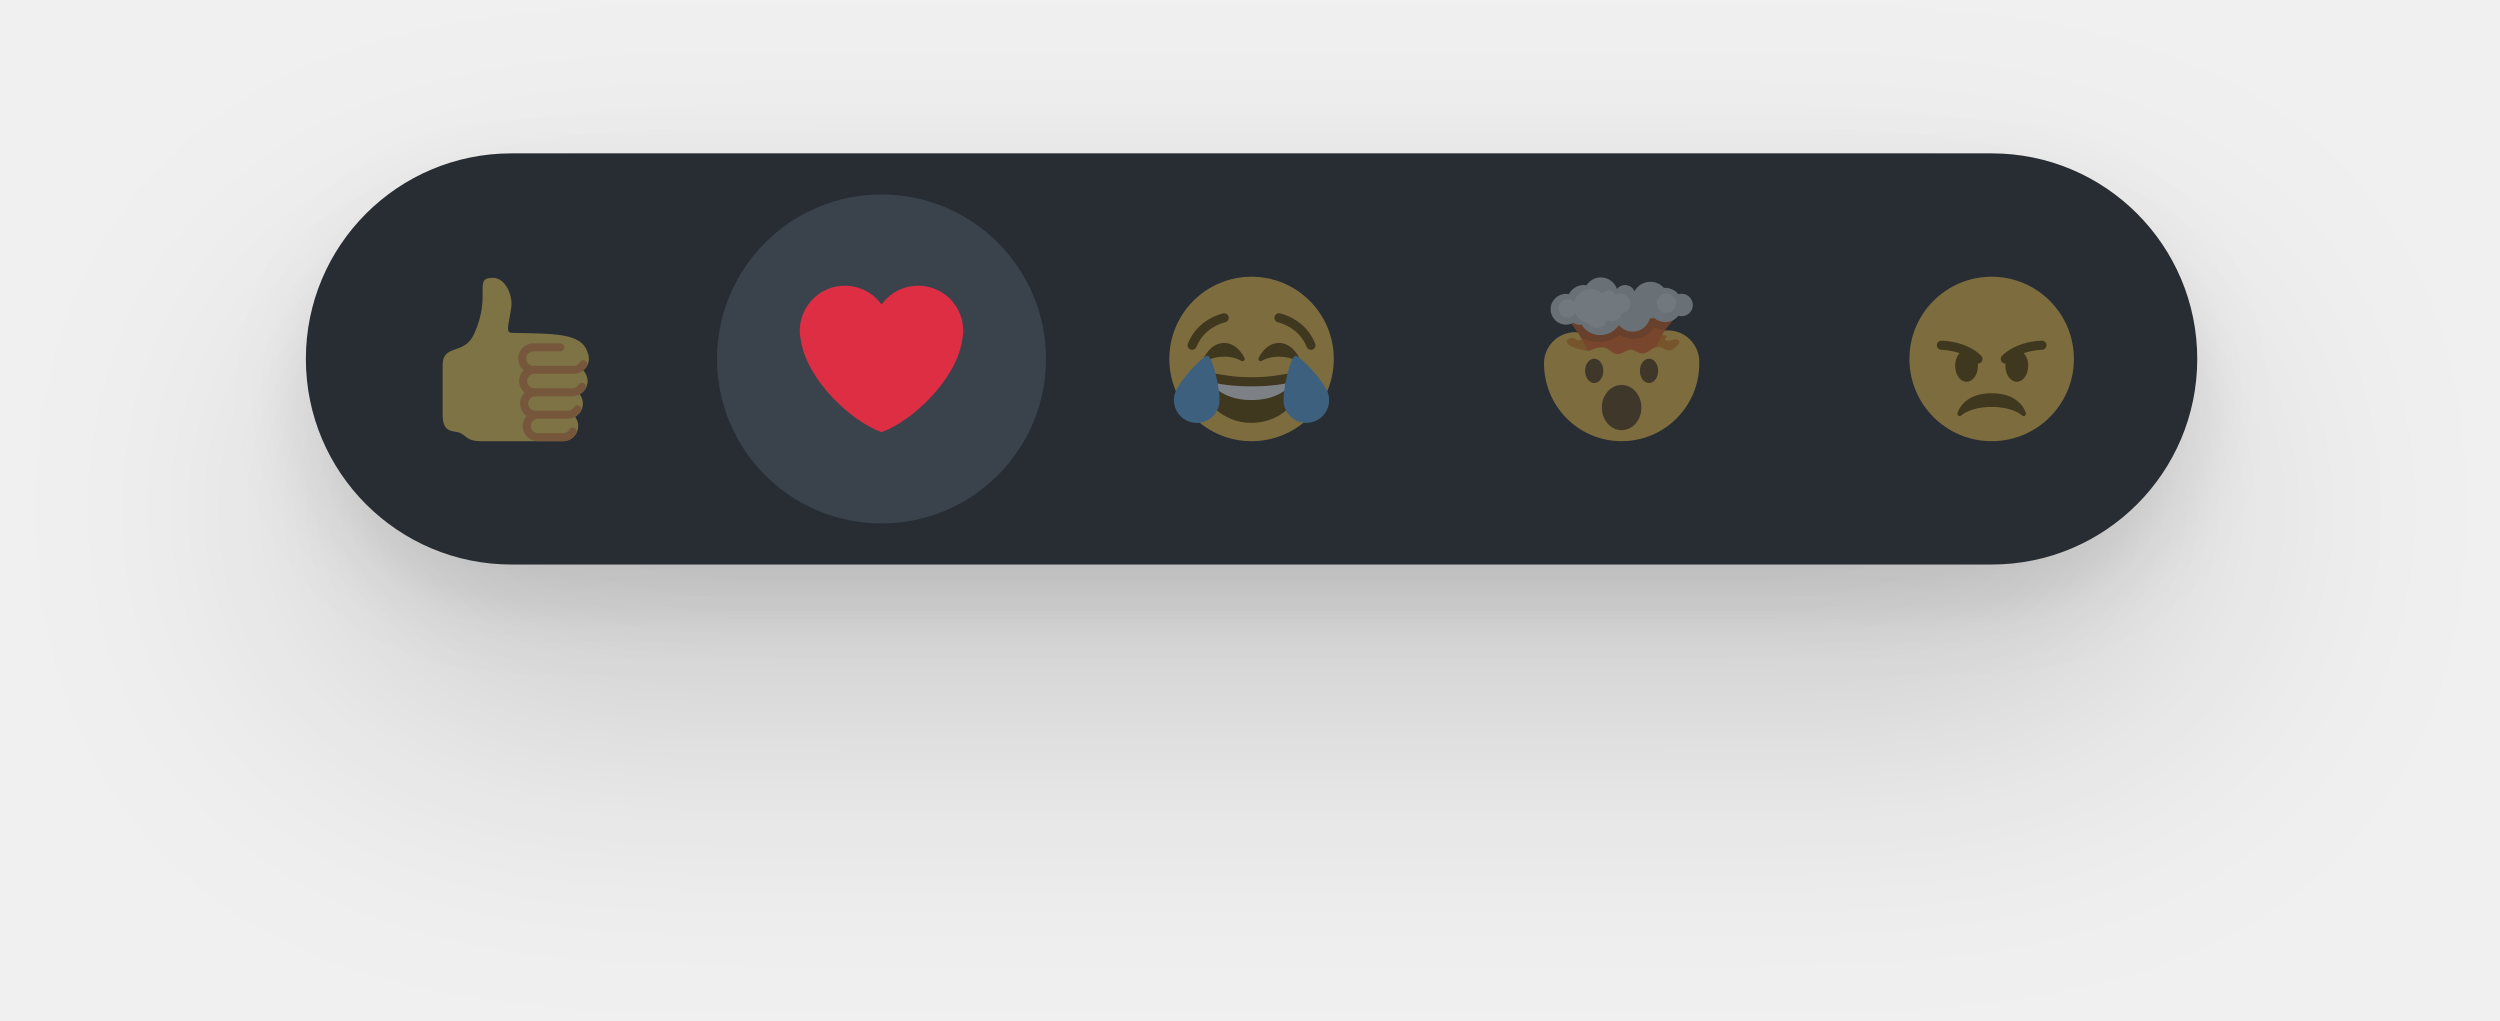
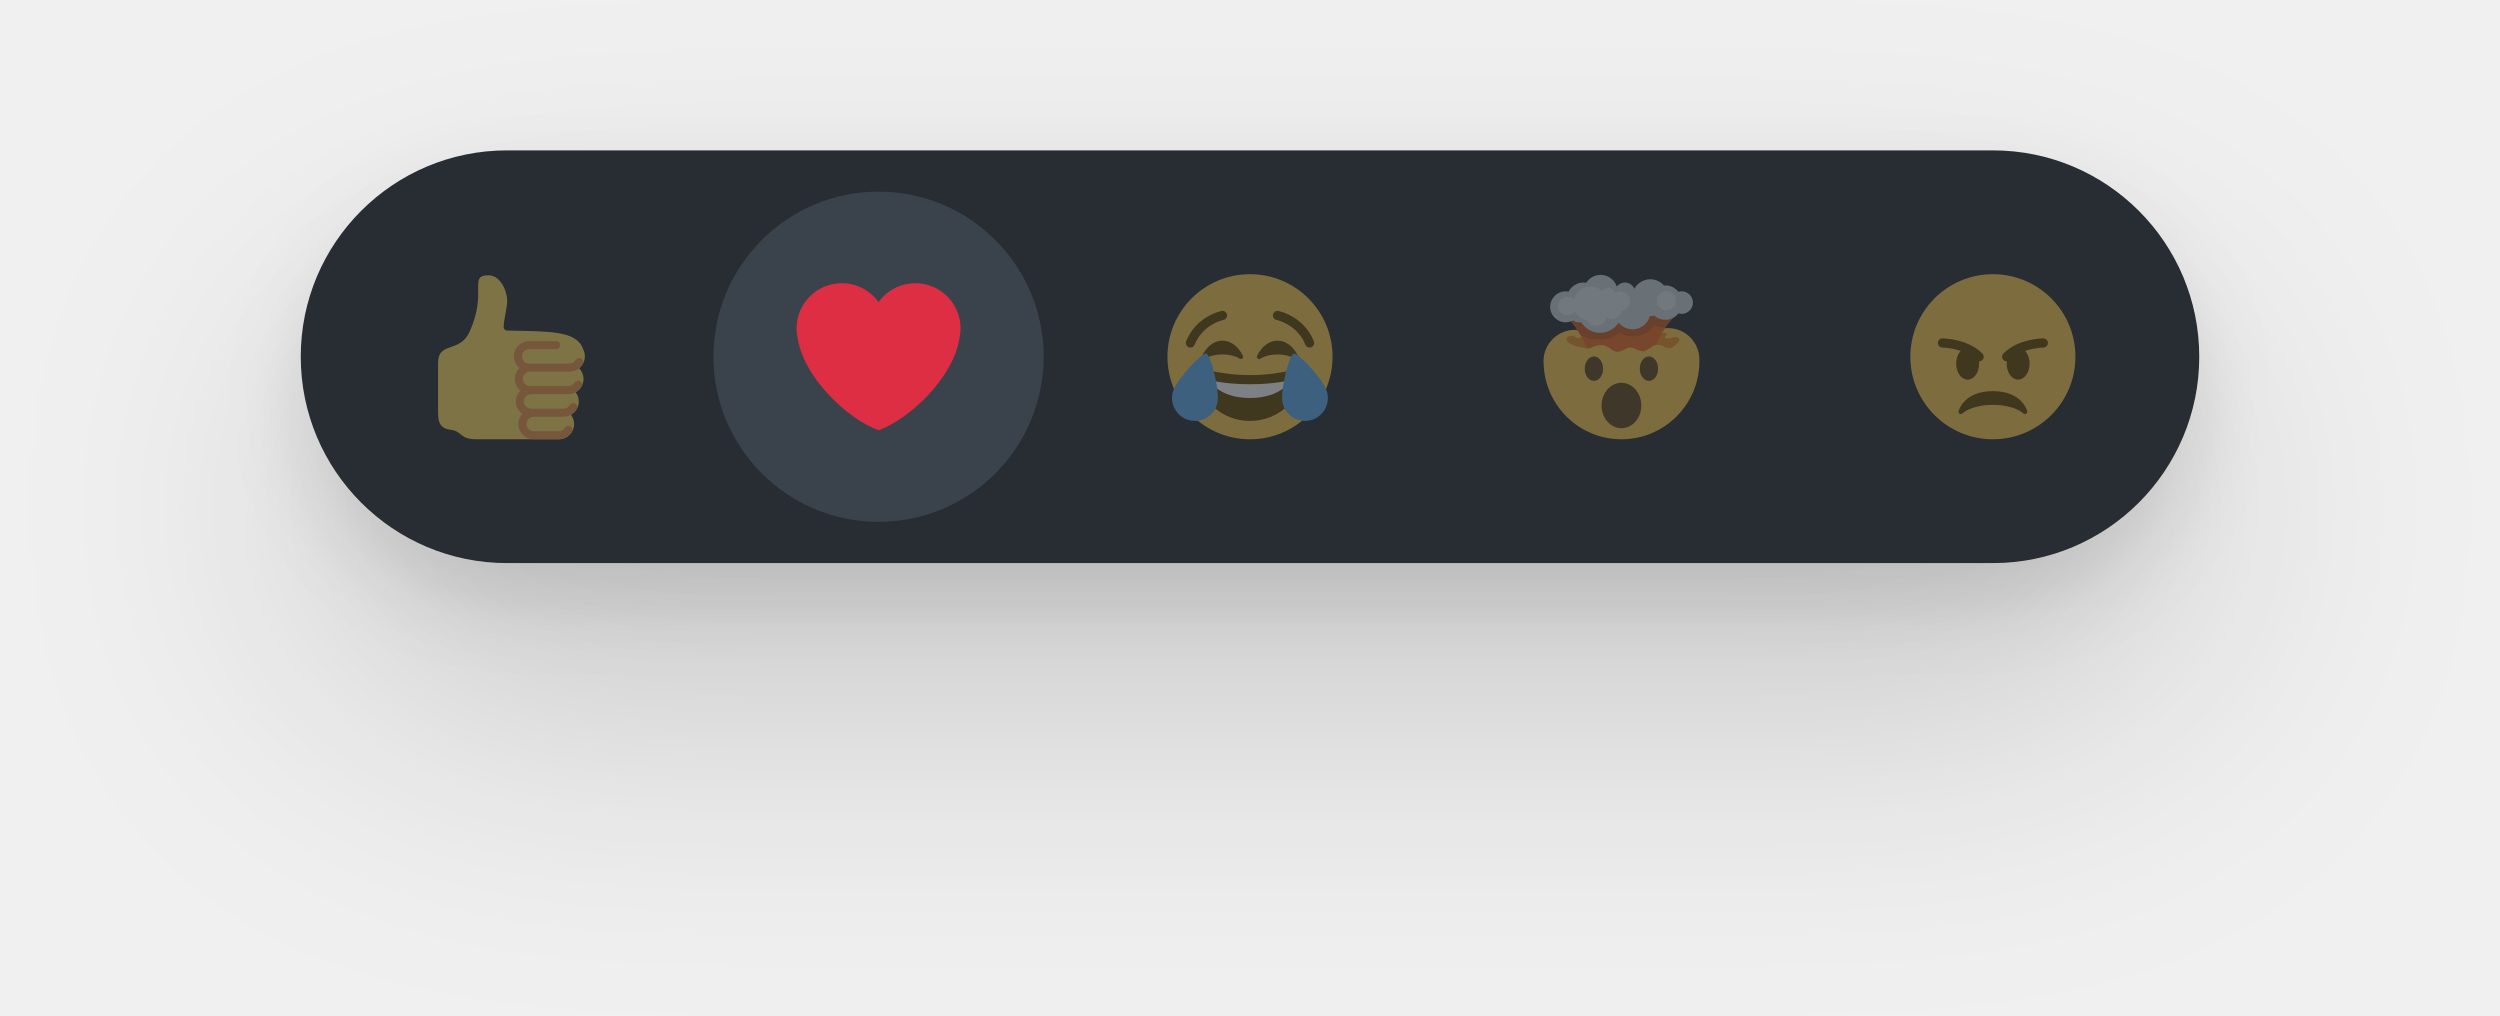
- <svg xmlns="http://www.w3.org/2000/svg" width="267" height="109" viewBox="0 0 267 109" fill="none">
-   <g filter="url(#filter0_dd_10117_29999)">
-     <rect x="32.666" y="16.379" width="202" height="43.913" rx="21.956" fill="#272D33" />
+ <svg xmlns="http://www.w3.org/2000/svg" width="266" height="108" viewBox="0 0 266 108" fill="none">
+   <g filter="url(#filter0_dd_9873_259276)">
+     <rect x="32" y="16" width="202" height="43.913" rx="21.956" fill="#272D33" />
    <g opacity="0.4">
-       <g clip-path="url(#clip0_10117_29999)">
-         <path d="M62.896 38.295C62.896 38.05 62.838 37.819 62.74 37.61C62.085 35.499 59.022 35.653 54.665 35.55C53.937 35.533 54.353 34.673 54.609 32.785C54.775 31.557 53.983 29.671 52.652 29.671C50.458 29.671 52.569 31.402 50.628 35.683C49.592 37.971 47.274 36.689 47.274 38.987V44.217C47.274 45.111 47.362 45.971 48.62 46.112C49.839 46.249 49.565 47.118 51.324 47.118H60.128C61.025 47.118 61.754 46.389 61.754 45.492C61.754 45.12 61.624 44.781 61.413 44.507C61.911 44.229 62.253 43.703 62.253 43.093C62.253 42.722 62.123 42.383 61.913 42.109C62.412 41.831 62.755 41.305 62.755 40.694C62.755 40.251 62.575 39.849 62.286 39.554C62.655 39.256 62.896 38.805 62.896 38.295Z" fill="#FFDB5E" />
-         <path d="M57.072 39.921H61.27C61.841 39.921 62.377 39.616 62.669 39.125C62.789 38.922 62.722 38.66 62.519 38.54C62.317 38.419 62.055 38.487 61.934 38.689C61.796 38.923 61.541 39.068 61.27 39.068H56.971C56.545 39.068 56.199 38.721 56.199 38.295C56.199 37.869 56.545 37.523 56.971 37.523H59.844C60.08 37.523 60.271 37.331 60.271 37.096C60.271 36.86 60.08 36.669 59.844 36.669H56.971C56.074 36.669 55.345 37.398 55.345 38.295C55.345 38.795 55.577 39.238 55.933 39.536C55.633 39.832 55.446 40.242 55.446 40.694C55.446 41.196 55.679 41.64 56.037 41.938C55.739 42.233 55.554 42.641 55.554 43.093C55.554 43.639 55.827 44.121 56.242 44.417C55.986 44.704 55.826 45.078 55.826 45.492C55.826 46.389 56.555 47.118 57.452 47.118H60.128C60.699 47.118 61.235 46.813 61.527 46.322C61.647 46.12 61.58 45.858 61.378 45.737C61.175 45.617 60.913 45.683 60.793 45.886C60.654 46.12 60.399 46.264 60.128 46.264H57.452C57.026 46.264 56.68 45.918 56.68 45.492C56.68 45.066 57.026 44.72 57.452 44.72H60.627C61.197 44.72 61.734 44.414 62.025 43.923C62.146 43.72 62.079 43.458 61.877 43.338C61.672 43.215 61.411 43.284 61.291 43.487C61.151 43.724 60.902 43.866 60.627 43.866H57.18C56.754 43.866 56.408 43.519 56.408 43.093C56.408 42.667 56.754 42.321 57.18 42.321H61.128C61.699 42.321 62.235 42.016 62.527 41.524C62.648 41.322 62.581 41.06 62.378 40.939C62.175 40.819 61.913 40.886 61.793 41.088C61.652 41.325 61.403 41.467 61.128 41.467H57.072C56.647 41.467 56.3 41.12 56.3 40.694C56.3 40.268 56.646 39.921 57.072 39.921Z" fill="#EE9547" />
+       <g clip-path="url(#clip0_9873_259276)">
+         <path d="M62.23 37.916C62.23 37.67 62.171 37.44 62.073 37.23C61.419 35.12 58.356 35.274 53.998 35.171C53.27 35.154 53.687 34.294 53.942 32.405C54.109 31.177 53.317 29.291 51.986 29.291C49.791 29.291 51.902 31.023 49.962 35.304C48.925 37.591 46.608 36.31 46.608 38.607V43.837C46.608 44.732 46.695 45.592 47.953 45.733C49.172 45.87 48.898 46.739 50.657 46.739H59.461C60.358 46.739 61.087 46.009 61.087 45.112C61.087 44.741 60.957 44.402 60.747 44.128C61.245 43.849 61.586 43.323 61.586 42.713C61.586 42.343 61.456 42.004 61.247 41.73C61.746 41.452 62.088 40.925 62.088 40.315C62.088 39.871 61.909 39.469 61.619 39.175C61.989 38.877 62.23 38.426 62.23 37.916Z" fill="#FFDB5E" />
+         <path d="M56.406 39.542H60.604C61.175 39.542 61.711 39.237 62.002 38.745C62.122 38.543 62.056 38.281 61.853 38.16C61.65 38.04 61.388 38.108 61.268 38.31C61.13 38.544 60.874 38.688 60.603 38.688H56.305C55.879 38.688 55.532 38.342 55.532 37.916C55.532 37.49 55.879 37.143 56.305 37.143H59.177C59.413 37.143 59.604 36.952 59.604 36.717C59.604 36.481 59.413 36.29 59.177 36.29H56.304C55.408 36.29 54.678 37.019 54.678 37.916C54.678 38.416 54.91 38.858 55.266 39.157C54.966 39.452 54.779 39.862 54.779 40.315C54.779 40.816 55.012 41.261 55.371 41.559C55.072 41.853 54.888 42.262 54.888 42.714C54.888 43.26 55.16 43.742 55.575 44.037C55.319 44.325 55.159 44.699 55.159 45.113C55.159 46.01 55.889 46.739 56.785 46.739H59.461C60.032 46.739 60.568 46.434 60.86 45.943C60.981 45.74 60.914 45.478 60.711 45.358C60.508 45.238 60.246 45.304 60.126 45.506C59.987 45.74 59.732 45.885 59.461 45.885H56.785C56.36 45.885 56.013 45.539 56.013 45.113C56.013 44.687 56.36 44.34 56.785 44.34H59.96C60.531 44.34 61.068 44.035 61.359 43.544C61.479 43.34 61.413 43.078 61.21 42.959C61.006 42.836 60.745 42.905 60.625 43.107C60.484 43.345 60.235 43.486 59.96 43.486H56.514C56.088 43.486 55.741 43.139 55.741 42.714C55.741 42.288 56.088 41.941 56.514 41.941H60.462C61.032 41.941 61.569 41.636 61.86 41.145C61.981 40.942 61.914 40.68 61.712 40.56C61.508 40.44 61.247 40.506 61.127 40.709C60.986 40.946 60.737 41.087 60.462 41.087H56.406C55.98 41.087 55.633 40.741 55.633 40.315C55.633 39.889 55.98 39.542 56.406 39.542Z" fill="#EE9547" />
      </g>
    </g>
-     <rect x="76.58" y="20.77" width="35.13" height="35.13" rx="17.565" fill="#BBD9F6" fill-opacity="0.13" />
-     <g clip-path="url(#clip1_10117_29999)">
-       <path d="M102.871 35.328C102.871 32.668 100.716 30.513 98.057 30.513C96.443 30.513 95.019 31.309 94.145 32.527C93.271 31.309 91.847 30.513 90.233 30.513C87.574 30.513 85.418 32.668 85.418 35.328C85.418 35.704 85.466 36.069 85.548 36.421C86.217 40.575 90.835 44.957 94.145 46.16C97.454 44.957 102.073 40.575 102.741 36.421C102.824 36.07 102.871 35.705 102.871 35.328Z" fill="#DD2E44" />
+     <rect x="75.913" y="20.391" width="35.13" height="35.13" rx="17.565" fill="#BBD9F6" fill-opacity="0.13" />
+     <g clip-path="url(#clip1_9873_259276)">
+       <path d="M102.205 34.948C102.205 32.288 100.049 30.133 97.39 30.133C95.776 30.133 94.352 30.93 93.478 32.147C92.604 30.93 91.18 30.133 89.567 30.133C86.907 30.133 84.752 32.288 84.752 34.948C84.752 35.324 84.8 35.689 84.882 36.041C85.55 40.195 90.168 44.577 93.478 45.78C96.788 44.577 101.407 40.195 102.074 36.042C102.157 35.69 102.205 35.325 102.205 34.948Z" fill="#DD2E44" />
    </g>
    <g opacity="0.4">
-       <g clip-path="url(#clip2_10117_29999)">
-         <path d="M142.449 38.336C142.449 43.187 138.517 47.119 133.666 47.119C128.816 47.119 124.884 43.187 124.884 38.336C124.884 33.486 128.816 29.554 133.666 29.554C138.517 29.554 142.449 33.486 142.449 38.336Z" fill="#FFCC4D" />
-         <path d="M138.768 38.237C138.739 38.172 138.037 36.629 136.594 36.629C135.151 36.629 134.448 38.172 134.419 38.237C134.374 38.338 134.404 38.456 134.49 38.526C134.575 38.595 134.698 38.597 134.788 38.532C134.793 38.528 135.403 38.092 136.594 38.092C137.777 38.092 138.386 38.522 138.4 38.532C138.443 38.564 138.495 38.58 138.545 38.58C138.599 38.58 138.653 38.562 138.698 38.527C138.784 38.458 138.814 38.339 138.768 38.237ZM132.913 38.237C132.884 38.172 132.182 36.629 130.739 36.629C129.296 36.629 128.593 38.172 128.564 38.237C128.519 38.338 128.548 38.456 128.634 38.526C128.72 38.595 128.843 38.597 128.932 38.532C128.938 38.528 129.548 38.092 130.739 38.092C131.922 38.092 132.531 38.522 132.545 38.532C132.588 38.564 132.64 38.58 132.69 38.58C132.744 38.58 132.798 38.562 132.843 38.527C132.929 38.458 132.958 38.339 132.913 38.237ZM140.009 37.361C139.816 37.361 139.633 37.244 139.556 37.054C138.688 34.885 136.52 34.428 136.498 34.423C136.234 34.371 136.062 34.113 136.115 33.849C136.168 33.584 136.425 33.414 136.689 33.466C136.8 33.488 139.4 34.036 140.462 36.691C140.562 36.941 140.44 37.225 140.19 37.325C140.131 37.349 140.07 37.361 140.009 37.361ZM127.323 37.361C127.263 37.361 127.202 37.349 127.142 37.325C126.892 37.225 126.77 36.941 126.87 36.691C127.932 34.037 130.533 33.489 130.643 33.467C130.908 33.415 131.164 33.586 131.217 33.849C131.27 34.113 131.099 34.37 130.836 34.423C130.746 34.442 128.638 34.901 127.777 37.054C127.7 37.244 127.516 37.361 127.323 37.361ZM133.666 40.288C131.899 40.288 130.726 40.082 129.275 39.8C128.944 39.736 128.299 39.8 128.299 40.776C128.299 42.728 130.541 45.167 133.666 45.167C136.791 45.167 139.033 42.728 139.033 40.776C139.033 39.8 138.389 39.736 138.058 39.8C136.607 40.082 135.434 40.288 133.666 40.288Z" fill="#664500" />
-         <path d="M129.275 40.776C129.275 40.776 130.739 41.264 133.666 41.264C136.594 41.264 138.058 40.776 138.058 40.776C138.058 40.776 137.082 42.728 133.666 42.728C130.251 42.728 129.275 40.776 129.275 40.776Z" fill="white" />
-         <path d="M130.177 43.327C129.845 44.633 128.518 45.423 127.211 45.091C125.906 44.76 125.116 43.433 125.447 42.127C125.778 40.82 128.539 37.878 129.012 37.998C129.486 38.118 130.508 42.022 130.177 43.327ZM137.147 43.327C137.479 44.633 138.806 45.423 140.112 45.091C141.418 44.76 142.208 43.433 141.876 42.127C141.545 40.82 138.784 37.878 138.311 37.998C137.838 38.118 136.816 42.022 137.147 43.327Z" fill="#5DADEC" />
+       <g clip-path="url(#clip2_9873_259276)">
+         <path d="M141.783 37.956C141.783 42.807 137.85 46.739 133 46.739C128.15 46.739 124.217 42.807 124.217 37.956C124.217 33.106 128.15 29.174 133 29.174C137.85 29.174 141.783 33.106 141.783 37.956Z" fill="#FFCC4D" />
+         <path d="M138.102 37.858C138.073 37.792 137.371 36.249 135.928 36.249C134.485 36.249 133.782 37.792 133.753 37.858C133.708 37.959 133.737 38.077 133.824 38.146C133.909 38.216 134.031 38.218 134.121 38.153C134.127 38.149 134.737 37.713 135.928 37.713C137.111 37.713 137.72 38.143 137.734 38.153C137.777 38.185 137.828 38.201 137.879 38.201C137.933 38.201 137.987 38.183 138.031 38.148C138.118 38.078 138.148 37.959 138.102 37.858ZM132.247 37.858C132.218 37.792 131.516 36.249 130.072 36.249C128.63 36.249 127.927 37.792 127.898 37.858C127.853 37.959 127.882 38.077 127.968 38.146C128.054 38.216 128.176 38.218 128.266 38.153C128.272 38.149 128.881 37.713 130.072 37.713C131.256 37.713 131.865 38.143 131.879 38.153C131.922 38.185 131.973 38.201 132.024 38.201C132.078 38.201 132.132 38.183 132.176 38.148C132.263 38.078 132.292 37.959 132.247 37.858ZM139.343 36.981C139.15 36.981 138.966 36.865 138.89 36.674C138.022 34.505 135.853 34.049 135.831 34.044C135.567 33.991 135.396 33.734 135.449 33.47C135.502 33.205 135.759 33.035 136.023 33.087C136.133 33.109 138.734 33.657 139.796 36.311C139.896 36.562 139.774 36.846 139.524 36.946C139.465 36.97 139.403 36.981 139.343 36.981ZM126.657 36.981C126.597 36.981 126.536 36.97 126.476 36.946C126.226 36.846 126.104 36.562 126.204 36.312C127.266 33.657 129.867 33.109 129.977 33.087C130.242 33.036 130.498 33.206 130.551 33.47C130.604 33.733 130.433 33.99 130.17 34.044C130.08 34.062 127.971 34.522 127.11 36.674C127.034 36.865 126.85 36.981 126.657 36.981ZM133 39.909C131.232 39.909 130.059 39.703 128.609 39.421C128.277 39.357 127.633 39.421 127.633 40.397C127.633 42.348 129.875 44.788 133 44.788C136.125 44.788 138.367 42.348 138.367 40.397C138.367 39.421 137.723 39.356 137.391 39.421C135.941 39.703 134.768 39.909 133 39.909Z" fill="#664500" />
+         <path d="M128.609 40.396C128.609 40.396 130.072 40.884 133 40.884C135.928 40.884 137.391 40.396 137.391 40.396C137.391 40.396 136.415 42.348 133 42.348C129.585 42.348 128.609 40.396 128.609 40.396Z" fill="white" />
+         <path d="M129.51 42.948C129.178 44.254 127.851 45.044 126.545 44.712C125.239 44.38 124.449 43.053 124.78 41.747C125.112 40.441 127.872 37.498 128.346 37.618C128.819 37.739 129.841 41.642 129.51 42.948ZM136.48 42.948C136.812 44.254 138.139 45.044 139.445 44.712C140.752 44.38 141.542 43.053 141.21 41.747C140.878 40.441 138.117 37.498 137.644 37.618C137.172 37.739 136.149 41.642 136.48 42.948Z" fill="#5DADEC" />
      </g>
    </g>
    <g opacity="0.4">
-       <g clip-path="url(#clip3_10117_29999)">
-         <path d="M181.483 38.639C181.483 36.788 179.983 35.287 178.131 35.287C177.654 35.287 176.789 35.569 176.789 35.569L170.384 36.244C170.384 36.244 169.058 35.473 168.246 35.473C166.394 35.473 164.894 36.973 164.894 38.825C164.894 38.94 164.899 39.054 164.911 39.167C165.092 43.588 168.723 47.119 173.188 47.119C177.769 47.119 181.483 43.406 181.483 38.825C181.483 38.799 181.479 38.775 181.477 38.75C181.479 38.713 181.483 38.676 181.483 38.639Z" fill="#FFCB4C" />
-         <path d="M179.105 36.263C178.646 36.144 178.612 36.452 178.03 36.383C177.46 36.316 178.24 36.023 177.935 35.85C177.833 35.792 177.686 35.78 177.505 35.803C176.992 35.865 169.233 36.068 168.943 36.208C168.686 36.331 168.534 36.475 168.3 36.257C168.006 35.983 167.585 36.141 167.463 36.232C167.306 36.35 167.273 36.584 167.577 36.855C167.88 37.06 168.393 37.274 169.268 37.42C169.364 37.437 169.446 37.443 169.522 37.446C170.121 37.466 170.204 36.631 171.05 36.609C171.604 36.594 176.491 37.131 176.894 37.076C176.943 37.069 176.995 37.064 177.054 37.064C177.817 37.064 177.994 37.772 178.806 37.218C179.15 36.939 179.689 36.414 179.105 36.263Z" fill="#F19020" />
-         <path d="M167.303 34.001C168.046 34.746 168.574 35.535 168.944 36.208C169.22 36.71 169.41 37.149 169.523 37.446C170.121 37.466 170.204 37.119 171.05 37.097C171.604 37.082 171.92 37.472 172.33 37.697C173.063 38.098 173.583 37.34 174.144 37.34C174.559 37.34 175.227 37.929 175.694 37.713C176.371 37.399 176.492 37.132 176.894 37.077C177.051 36.691 177.256 36.249 177.505 35.804C177.866 35.158 178.324 34.504 178.891 34.002H167.303V34.001Z" fill="#F36C24" />
-         <path d="M178.705 34.157C179.33 33.541 167.463 34.165 167.804 34.542C168.286 35.076 168.877 36.08 168.877 36.08C168.877 36.08 171.199 37.254 172.952 35.775C174.172 36.507 175.88 36.248 176.642 34.99C176.642 34.99 177.236 35.211 177.838 35.249C177.838 35.249 178.303 34.554 178.705 34.157Z" fill="#CE5C1F" />
-         <path d="M173.188 45.942C174.356 45.942 175.302 44.86 175.302 43.526C175.302 42.193 174.356 41.111 173.188 41.111C172.021 41.111 171.075 42.193 171.075 43.526C171.075 44.86 172.021 45.942 173.188 45.942Z" fill="#65471B" />
-         <path d="M171.237 39.607C171.237 40.326 170.8 40.909 170.261 40.909C169.722 40.909 169.285 40.326 169.285 39.607C169.285 38.889 169.722 38.306 170.261 38.306C170.8 38.306 171.237 38.889 171.237 39.607ZM177.092 39.607C177.092 40.326 176.655 40.908 176.116 40.908C175.577 40.908 175.14 40.326 175.14 39.607C175.14 38.889 175.577 38.306 176.116 38.306C176.655 38.306 177.092 38.889 177.092 39.607Z" fill="#65471B" />
-         <path d="M179.592 31.372C179.475 31.372 179.364 31.394 179.258 31.425C178.922 31.013 178.417 30.744 177.844 30.744C177.801 30.744 177.761 30.754 177.719 30.756C177.361 30.353 176.844 30.093 176.262 30.093C175.527 30.093 174.896 30.503 174.561 31.102C174.392 30.712 174.005 30.439 173.554 30.439C173.203 30.439 172.896 30.606 172.694 30.861C172.447 30.144 171.773 29.626 170.972 29.626C170.327 29.626 169.762 29.962 169.436 30.467C169.346 30.453 169.257 30.438 169.163 30.438C168.464 30.438 167.865 30.835 167.556 31.41C167.457 31.392 167.356 31.38 167.252 31.38C166.342 31.38 165.605 32.117 165.605 33.026C165.605 33.936 166.342 34.673 167.252 34.673C167.539 34.673 167.806 34.596 168.039 34.466C168.223 34.603 168.448 34.688 168.695 34.688C168.766 34.688 168.835 34.68 168.901 34.667C169.319 35.34 170.056 35.791 170.906 35.791C171.74 35.791 172.471 35.359 172.894 34.709C173.245 35.139 173.773 35.42 174.371 35.42C175.257 35.42 175.995 34.816 176.214 34C176.23 34 176.246 34.005 176.262 34.005C176.4 34.005 176.535 33.989 176.665 33.962C176.984 34.233 177.393 34.403 177.845 34.403C178.417 34.403 178.923 34.134 179.258 33.722C179.365 33.753 179.476 33.775 179.593 33.775C180.256 33.775 180.795 33.237 180.795 32.574C180.795 31.91 180.256 31.372 179.592 31.372Z" fill="#CCD6DD" />
-         <path d="M177.968 33.403C178.539 33.403 179.002 32.939 179.002 32.368C179.002 31.796 178.539 31.333 177.968 31.333C177.396 31.333 176.933 31.796 176.933 32.368C176.933 32.939 177.396 33.403 177.968 33.403Z" fill="#E1E8ED" />
-         <path d="M174.104 32.434C174.104 31.852 173.632 31.38 173.05 31.38C172.87 31.38 172.703 31.429 172.556 31.508C172.433 31.215 172.144 31.008 171.806 31.008C171.529 31.008 171.285 31.147 171.138 31.358C170.811 31.055 170.377 30.864 169.895 30.864C169.039 30.864 168.326 31.455 168.126 32.249C167.948 32.07 167.702 31.959 167.429 31.959C166.887 31.959 166.447 32.398 166.447 32.94C166.447 33.483 166.887 33.922 167.429 33.922C167.772 33.922 168.073 33.746 168.248 33.48C168.5 34.007 168.994 34.393 169.589 34.494C169.78 34.821 170.13 35.043 170.535 35.043C171.059 35.043 171.496 34.675 171.605 34.184C171.763 34.272 171.942 34.327 172.135 34.327C172.658 34.327 173.093 33.961 173.204 33.473C173.712 33.397 174.104 32.963 174.104 32.434Z" fill="#E1E8ED" />
+       <g clip-path="url(#clip3_9873_259276)">
+         <path d="M180.816 38.258C180.816 36.407 179.316 34.907 177.465 34.907C176.987 34.907 176.122 35.189 176.122 35.189L169.718 35.864C169.718 35.864 168.392 35.093 167.579 35.093C165.727 35.093 164.227 36.593 164.227 38.444C164.227 38.56 164.233 38.674 164.244 38.787C164.425 43.208 168.057 46.739 172.522 46.739C177.103 46.739 180.816 43.025 180.816 38.444C180.816 38.419 180.812 38.395 180.811 38.37C180.812 38.332 180.816 38.296 180.816 38.258Z" fill="#FFCB4C" />
+         <path d="M178.438 35.884C177.979 35.765 177.946 36.072 177.364 36.004C176.794 35.937 177.573 35.643 177.269 35.471C177.166 35.413 177.019 35.401 176.838 35.423C176.325 35.486 168.566 35.689 168.277 35.828C168.02 35.952 167.867 36.096 167.634 35.877C167.34 35.603 166.918 35.761 166.796 35.852C166.639 35.971 166.607 36.205 166.911 36.476C167.214 36.681 167.727 36.895 168.601 37.041C168.697 37.057 168.779 37.063 168.856 37.066C169.455 37.087 169.538 36.252 170.383 36.229C170.937 36.215 175.825 36.751 176.228 36.697C176.277 36.69 176.329 36.685 176.388 36.685C177.151 36.685 177.328 37.392 178.139 36.839C178.483 36.559 179.023 36.035 178.438 35.884Z" fill="#F19020" />
+         <path d="M166.636 33.622C167.38 34.367 167.907 35.156 168.277 35.828C168.553 36.331 168.743 36.77 168.856 37.067C169.455 37.087 169.538 36.74 170.383 36.718C170.937 36.703 171.253 37.093 171.663 37.317C172.396 37.718 172.916 36.961 173.478 36.961C173.892 36.961 174.56 37.55 175.027 37.334C175.704 37.02 175.825 36.753 176.228 36.697C176.385 36.312 176.589 35.87 176.838 35.425C177.199 34.778 177.657 34.124 178.225 33.623H166.636V33.622Z" fill="#F36C24" />
+         <path d="M178.038 33.778C178.663 33.161 166.797 33.785 167.138 34.162C167.62 34.696 168.211 35.7 168.211 35.7C168.211 35.7 170.532 36.874 172.286 35.395C173.505 36.127 175.213 35.868 175.975 34.61C175.975 34.61 176.569 34.831 177.171 34.869C177.171 34.869 177.636 34.174 178.038 33.778Z" fill="#CE5C1F" />
+         <path d="M172.522 45.562C173.689 45.562 174.635 44.481 174.635 43.147C174.635 41.813 173.689 40.731 172.522 40.731C171.354 40.731 170.408 41.813 170.408 43.147C170.408 44.481 171.354 45.562 172.522 45.562Z" fill="#65471B" />
+         <path d="M170.57 39.228C170.57 39.947 170.133 40.529 169.594 40.529C169.055 40.529 168.618 39.947 168.618 39.228C168.618 38.509 169.055 37.927 169.594 37.927C170.133 37.927 170.57 38.509 170.57 39.228ZM176.425 39.228C176.425 39.946 175.988 40.529 175.449 40.529C174.91 40.529 174.473 39.946 174.473 39.228C174.473 38.509 174.911 37.926 175.449 37.926C175.988 37.927 176.425 38.509 176.425 39.228Z" fill="#65471B" />
+         <path d="M178.926 30.991C178.809 30.991 178.698 31.013 178.591 31.045C178.255 30.632 177.75 30.363 177.177 30.363C177.135 30.363 177.095 30.373 177.053 30.376C176.694 29.973 176.177 29.713 175.595 29.713C174.861 29.713 174.229 30.122 173.894 30.721C173.725 30.332 173.339 30.059 172.887 30.059C172.537 30.059 172.229 30.226 172.028 30.481C171.78 29.764 171.107 29.246 170.306 29.246C169.66 29.246 169.096 29.582 168.77 30.086C168.68 30.072 168.59 30.058 168.496 30.058C167.798 30.058 167.198 30.454 166.89 31.03C166.791 31.011 166.69 30.999 166.585 30.999C165.676 30.999 164.938 31.736 164.938 32.646C164.938 33.555 165.676 34.293 166.585 34.293C166.872 34.293 167.139 34.215 167.373 34.085C167.556 34.223 167.782 34.308 168.029 34.308C168.1 34.308 168.168 34.3 168.235 34.287C168.652 34.96 169.39 35.41 170.24 35.41C171.074 35.41 171.804 34.979 172.227 34.329C172.578 34.759 173.106 35.04 173.705 35.04C174.591 35.04 175.328 34.436 175.547 33.619C175.564 33.62 175.579 33.624 175.596 33.624C175.734 33.624 175.868 33.609 175.999 33.582C176.318 33.853 176.726 34.023 177.178 34.023C177.751 34.023 178.256 33.754 178.592 33.342C178.698 33.373 178.809 33.395 178.926 33.395C179.59 33.395 180.128 32.857 180.128 32.193C180.128 31.53 179.589 30.991 178.926 30.991Z" fill="#CCD6DD" />
+         <path d="M177.301 33.023C177.873 33.023 178.336 32.56 178.336 31.988C178.336 31.416 177.873 30.953 177.301 30.953C176.729 30.953 176.266 31.416 176.266 31.988C176.266 32.56 176.729 33.023 177.301 33.023Z" fill="#E1E8ED" />
+         <path d="M173.437 32.054C173.437 31.472 172.965 31 172.383 31C172.204 31 172.037 31.049 171.889 31.128C171.766 30.835 171.477 30.628 171.139 30.628C170.862 30.628 170.618 30.767 170.471 30.979C170.145 30.675 169.71 30.484 169.228 30.484C168.372 30.484 167.659 31.075 167.46 31.869C167.281 31.69 167.035 31.579 166.762 31.579C166.22 31.579 165.781 32.018 165.781 32.56C165.781 33.103 166.22 33.542 166.762 33.542C167.105 33.542 167.406 33.366 167.582 33.1C167.834 33.627 168.328 34.014 168.923 34.114C169.113 34.441 169.463 34.663 169.868 34.663C170.392 34.663 170.829 34.295 170.938 33.804C171.097 33.892 171.276 33.947 171.469 33.947C171.991 33.947 172.426 33.581 172.537 33.093C173.046 33.017 173.437 32.583 173.437 32.054Z" fill="#E1E8ED" />
      </g>
    </g>
    <g opacity="0.4">
-       <g clip-path="url(#clip4_10117_29999)">
-         <path d="M221.492 38.336C221.492 43.187 217.56 47.119 212.71 47.119C207.86 47.119 203.927 43.187 203.927 38.336C203.927 33.486 207.86 29.554 212.71 29.554C217.56 29.554 221.492 33.486 221.492 38.336Z" fill="#FFCC4D" />
-         <path d="M216.362 44.133C216.34 44.045 215.792 41.996 212.71 41.996C209.627 41.996 209.08 44.045 209.058 44.133C209.031 44.238 209.079 44.348 209.174 44.403C209.269 44.456 209.388 44.441 209.466 44.365C209.476 44.356 210.42 43.46 212.71 43.46C215 43.46 215.945 44.356 215.954 44.365C216.001 44.411 216.063 44.435 216.126 44.435C216.166 44.435 216.208 44.425 216.246 44.404C216.341 44.35 216.389 44.239 216.362 44.133ZM211.591 37.992C210.003 36.403 207.451 36.385 207.343 36.385C207.074 36.385 206.855 36.603 206.855 36.872C206.855 37.141 207.073 37.36 207.342 37.361C207.357 37.361 208.282 37.371 209.286 37.72C208.996 38.032 208.807 38.517 208.807 39.068C208.807 40.012 209.353 40.776 210.026 40.776C210.7 40.776 211.246 40.012 211.246 39.068C211.246 38.983 211.237 38.902 211.228 38.821C211.235 38.821 211.24 38.824 211.246 38.824C211.371 38.824 211.496 38.777 211.591 38.681C211.782 38.491 211.782 38.182 211.591 37.992ZM218.077 36.385C217.969 36.385 215.418 36.403 213.829 37.992C213.638 38.182 213.638 38.491 213.829 38.681C213.924 38.777 214.049 38.824 214.174 38.824C214.18 38.824 214.186 38.821 214.191 38.821C214.184 38.902 214.174 38.983 214.174 39.068C214.174 40.012 214.72 40.776 215.394 40.776C216.067 40.776 216.613 40.012 216.613 39.068C216.613 38.517 216.424 38.032 216.134 37.72C217.138 37.371 218.064 37.361 218.078 37.361C218.347 37.36 218.565 37.141 218.565 36.872C218.564 36.603 218.347 36.385 218.077 36.385Z" fill="#664500" />
+       <g clip-path="url(#clip4_9873_259276)">
+         <path d="M220.826 37.956C220.826 42.807 216.894 46.739 212.043 46.739C207.194 46.739 203.261 42.807 203.261 37.956C203.261 33.106 207.194 29.174 212.043 29.174C216.894 29.174 220.826 33.106 220.826 37.956Z" fill="#FFCC4D" />
+         <path d="M215.696 43.753C215.674 43.665 215.126 41.616 212.043 41.616C208.961 41.616 208.413 43.665 208.391 43.753C208.365 43.858 208.412 43.968 208.507 44.023C208.602 44.076 208.721 44.062 208.8 43.985C208.809 43.976 209.753 43.08 212.043 43.08C214.334 43.08 215.278 43.976 215.287 43.985C215.334 44.031 215.396 44.056 215.459 44.056C215.5 44.056 215.541 44.045 215.579 44.024C215.675 43.97 215.722 43.859 215.696 43.753ZM210.925 37.612C209.336 36.023 206.784 36.005 206.676 36.005C206.407 36.005 206.189 36.223 206.189 36.492C206.188 36.761 206.407 36.98 206.676 36.981C206.69 36.981 207.615 36.992 208.619 37.34C208.33 37.653 208.14 38.138 208.14 38.688C208.14 39.632 208.686 40.396 209.36 40.396C210.034 40.396 210.58 39.632 210.58 38.688C210.58 38.604 210.57 38.523 210.562 38.441C210.568 38.441 210.574 38.444 210.58 38.444C210.705 38.444 210.83 38.397 210.925 38.301C211.115 38.111 211.115 37.802 210.925 37.612ZM217.411 36.005C217.303 36.005 214.751 36.023 213.162 37.612C212.972 37.802 212.972 38.111 213.162 38.301C213.257 38.397 213.382 38.444 213.507 38.444C213.514 38.444 213.519 38.441 213.525 38.441C213.517 38.523 213.507 38.604 213.507 38.688C213.507 39.632 214.053 40.396 214.727 40.396C215.401 40.396 215.947 39.632 215.947 38.688C215.947 38.138 215.757 37.653 215.468 37.34C216.472 36.992 217.397 36.981 217.412 36.981C217.68 36.98 217.899 36.761 217.898 36.492C217.898 36.223 217.68 36.005 217.411 36.005Z" fill="#664500" />
      </g>
    </g>
  </g>
  <defs>
-     <filter id="filter0_dd_10117_29999" x="0.667" y="0.379" width="266" height="107.913" filterUnits="userSpaceOnUse" color-interpolation-filters="sRGB">
+     <filter id="filter0_dd_9873_259276" x="0" y="0" width="266" height="107.913" filterUnits="userSpaceOnUse" color-interpolation-filters="sRGB">
      <feFlood flood-opacity="0" result="BackgroundImageFix" />
      <feColorMatrix in="SourceAlpha" type="matrix" values="0 0 0 0 0 0 0 0 0 0 0 0 0 0 0 0 0 0 127 0" result="hardAlpha" />
      <feOffset dy="16" />
      <feGaussianBlur stdDeviation="16" />
      <feColorMatrix type="matrix" values="0 0 0 0 0 0 0 0 0 0 0 0 0 0 0 0 0 0 0.16 0" />
-       <feBlend mode="normal" in2="BackgroundImageFix" result="effect1_dropShadow_10117_29999" />
+       <feBlend mode="normal" in2="BackgroundImageFix" result="effect1_dropShadow_9873_259276" />
      <feColorMatrix in="SourceAlpha" type="matrix" values="0 0 0 0 0 0 0 0 0 0 0 0 0 0 0 0 0 0 127 0" result="hardAlpha" />
      <feOffset dy="4" />
      <feGaussianBlur stdDeviation="4" />
      <feColorMatrix type="matrix" values="0 0 0 0 0 0 0 0 0 0 0 0 0 0 0 0 0 0 0.1 0" />
-       <feBlend mode="normal" in2="effect1_dropShadow_10117_29999" result="effect2_dropShadow_10117_29999" />
-       <feBlend mode="normal" in="SourceGraphic" in2="effect2_dropShadow_10117_29999" result="shape" />
+       <feBlend mode="normal" in2="effect1_dropShadow_9873_259276" result="effect2_dropShadow_9873_259276" />
+       <feBlend mode="normal" in="SourceGraphic" in2="effect2_dropShadow_9873_259276" result="shape" />
    </filter>
-     <clipPath id="clip0_10117_29999">
-       <rect width="17.565" height="17.565" fill="white" transform="translate(45.8403 29.5537)" />
+     <clipPath id="clip0_9873_259276">
+       <rect width="17.565" height="17.565" fill="white" transform="translate(45.1739 29.1738)" />
    </clipPath>
-     <clipPath id="clip1_10117_29999">
-       <rect width="17.565" height="17.565" fill="white" transform="translate(85.3623 29.5537)" />
+     <clipPath id="clip1_9873_259276">
+       <rect width="17.565" height="17.565" fill="white" transform="translate(84.6956 29.1738)" />
    </clipPath>
-     <clipPath id="clip2_10117_29999">
-       <rect width="17.565" height="17.565" fill="white" transform="translate(124.884 29.5537)" />
+     <clipPath id="clip2_9873_259276">
+       <rect width="17.565" height="17.565" fill="white" transform="translate(124.217 29.1738)" />
    </clipPath>
-     <clipPath id="clip3_10117_29999">
-       <rect width="17.565" height="17.565" fill="white" transform="translate(164.406 29.5537)" />
+     <clipPath id="clip3_9873_259276">
+       <rect width="17.565" height="17.565" fill="white" transform="translate(163.739 29.1738)" />
    </clipPath>
-     <clipPath id="clip4_10117_29999">
-       <rect width="17.565" height="17.565" fill="white" transform="translate(203.927 29.5537)" />
+     <clipPath id="clip4_9873_259276">
+       <rect width="17.565" height="17.565" fill="white" transform="translate(203.261 29.1738)" />
    </clipPath>
  </defs>
</svg>
